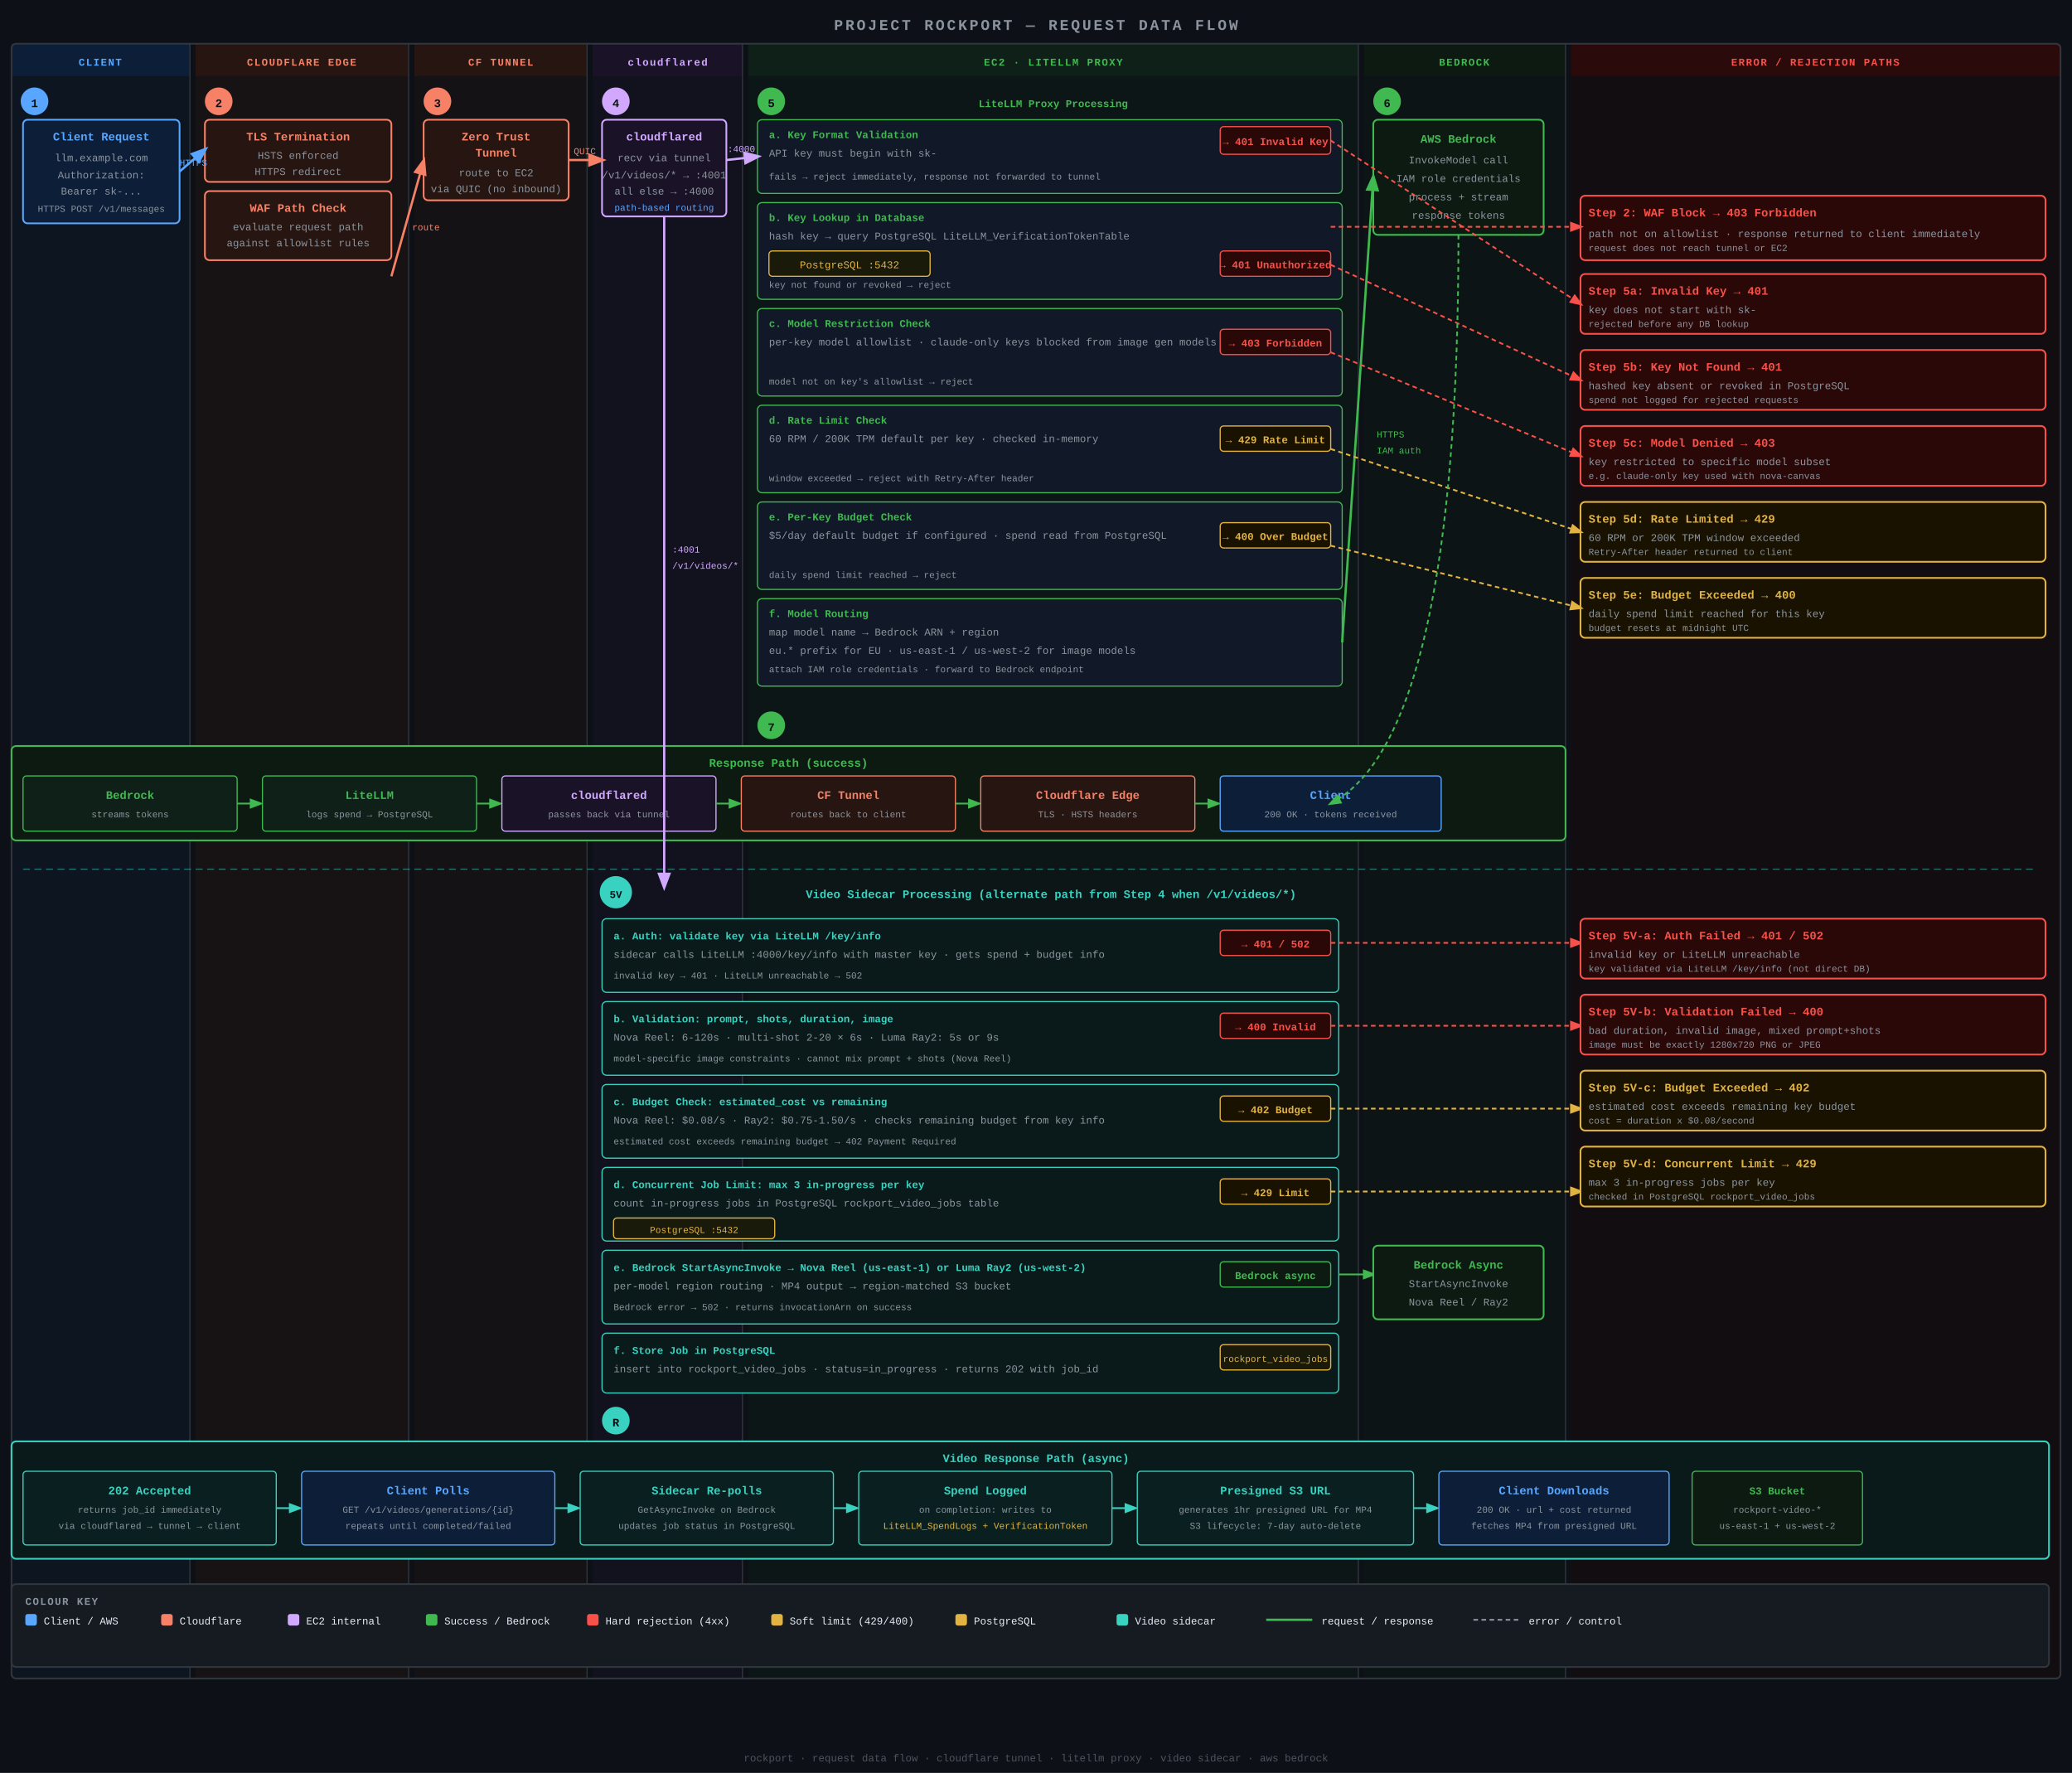
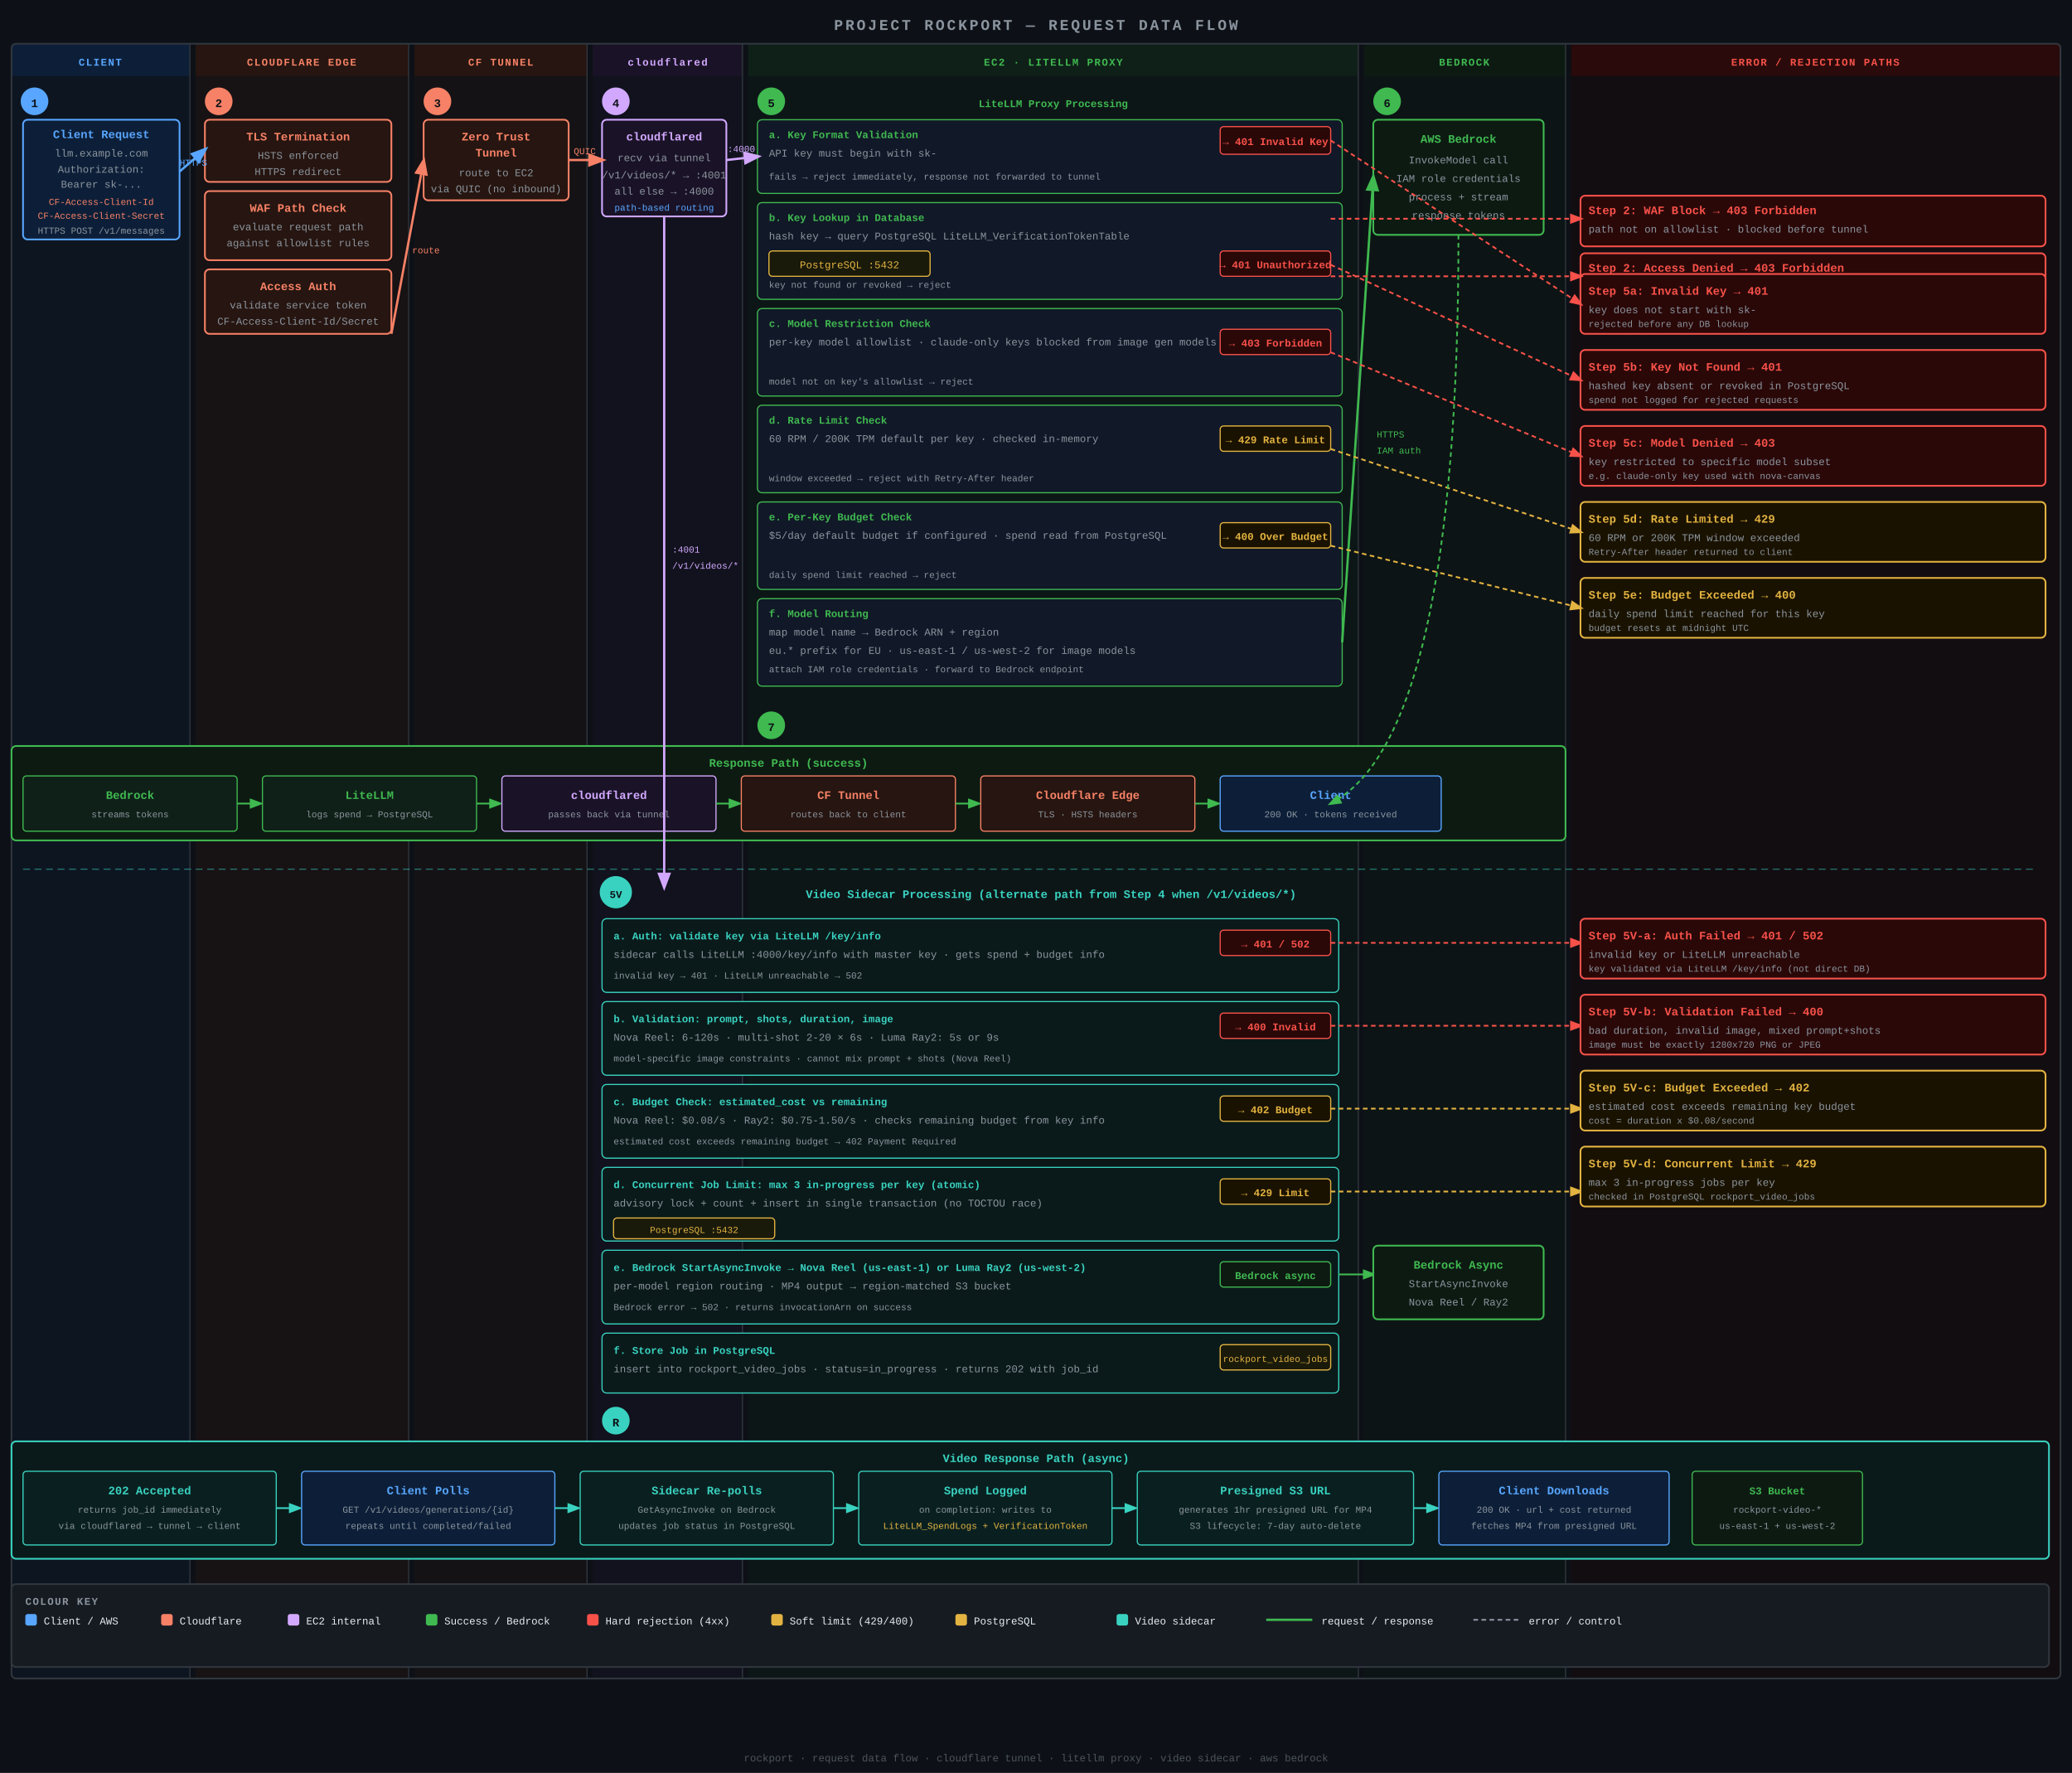
<svg xmlns="http://www.w3.org/2000/svg" viewBox="0 0 1800 1540" width="1800" height="1540" font-family="'Courier New', Courier, monospace">
  <defs>
    <marker id="ah" markerWidth="8" markerHeight="8" refX="6" refY="3" orient="auto">
      <path d="M0,0 L0,6 L8,3 z" fill="#8b949e" />
    </marker>
    <marker id="ah-green" markerWidth="8" markerHeight="8" refX="6" refY="3" orient="auto">
      <path d="M0,0 L0,6 L8,3 z" fill="#3fb950" />
    </marker>
    <marker id="ah-red" markerWidth="8" markerHeight="8" refX="6" refY="3" orient="auto">
      <path d="M0,0 L0,6 L8,3 z" fill="#f85149" />
    </marker>
    <marker id="ah-orange" markerWidth="8" markerHeight="8" refX="6" refY="3" orient="auto">
      <path d="M0,0 L0,6 L8,3 z" fill="#f78166" />
    </marker>
    <marker id="ah-blue" markerWidth="8" markerHeight="8" refX="6" refY="3" orient="auto">
      <path d="M0,0 L0,6 L8,3 z" fill="#58a6ff" />
    </marker>
    <marker id="ah-purple" markerWidth="8" markerHeight="8" refX="6" refY="3" orient="auto">
      <path d="M0,0 L0,6 L8,3 z" fill="#d2a8ff" />
    </marker>
    <marker id="ah-yellow" markerWidth="8" markerHeight="8" refX="6" refY="3" orient="auto">
      <path d="M0,0 L0,6 L8,3 z" fill="#e3b341" />
    </marker>
    <marker id="ah-cyan" markerWidth="8" markerHeight="8" refX="6" refY="3" orient="auto">
      <path d="M0,0 L0,6 L8,3 z" fill="#39d2c0" />
    </marker>
    <marker id="ah-down" markerWidth="8" markerHeight="8" refX="3" refY="6" orient="auto">
      <path d="M0,0 L6,0 L3,8 z" fill="#d2a8ff" />
    </marker>
  </defs>
  <rect width="1800" height="1540" fill="#0d1117" />
  <text x="900" y="26" text-anchor="middle" fill="#8b949e" font-size="13" font-weight="bold" letter-spacing="2">PROJECT ROCKPORT — REQUEST DATA FLOW</text>
  <rect x="10" y="38" width="155" height="1420" rx="0" fill="#0d1f38" opacity="0.3" />
  <rect x="170" y="38" width="185" height="1420" rx="0" fill="#261510" opacity="0.4" />
  <rect x="360" y="38" width="150" height="1420" rx="0" fill="#261510" opacity="0.25" />
  <rect x="515" y="38" width="130" height="1420" rx="0" fill="#1a1327" opacity="0.35" />
  <rect x="650" y="38" width="530" height="1420" rx="0" fill="#0f2018" opacity="0.35" />
  <rect x="1185" y="38" width="175" height="1420" rx="0" fill="#0d1a12" opacity="0.4" />
  <rect x="1365" y="38" width="425" height="1420" rx="0" fill="#1a0808" opacity="0.4" />
  <rect x="10" y="38" width="155" height="28" fill="#0d1f38" />
  <rect x="170" y="38" width="185" height="28" fill="#261510" />
  <rect x="360" y="38" width="150" height="28" fill="#261510" />
  <rect x="515" y="38" width="130" height="28" fill="#1a1327" />
  <rect x="650" y="38" width="530" height="28" fill="#0f2018" />
  <rect x="1185" y="38" width="175" height="28" fill="#0d1a12" />
  <rect x="1365" y="38" width="425" height="28" fill="#2a0a0a" />
  <text x="87" y="57" text-anchor="middle" fill="#58a6ff" font-size="9" font-weight="bold" letter-spacing="1">CLIENT</text>
  <text x="262" y="57" text-anchor="middle" fill="#f78166" font-size="9" font-weight="bold" letter-spacing="1">CLOUDFLARE EDGE</text>
  <text x="435" y="57" text-anchor="middle" fill="#f78166" font-size="9" font-weight="bold" letter-spacing="1">CF TUNNEL</text>
  <text x="580" y="57" text-anchor="middle" fill="#d2a8ff" font-size="9" font-weight="bold" letter-spacing="1">cloudflared</text>
  <text x="915" y="57" text-anchor="middle" fill="#3fb950" font-size="9" font-weight="bold" letter-spacing="1">EC2 · LITELLM PROXY</text>
  <text x="1272" y="57" text-anchor="middle" fill="#3fb950" font-size="9" font-weight="bold" letter-spacing="1">BEDROCK</text>
  <text x="1577" y="57" text-anchor="middle" fill="#f85149" font-size="9" font-weight="bold" letter-spacing="1">ERROR / REJECTION PATHS</text>
  <line x1="165" y1="38" x2="165" y2="1458" stroke="#30363d" stroke-width="1" />
  <line x1="355" y1="38" x2="355" y2="1458" stroke="#30363d" stroke-width="1" />
  <line x1="510" y1="38" x2="510" y2="1458" stroke="#30363d" stroke-width="1" />
  <line x1="645" y1="38" x2="645" y2="1458" stroke="#30363d" stroke-width="1" />
  <line x1="1180" y1="38" x2="1180" y2="1458" stroke="#30363d" stroke-width="1" />
  <line x1="1360" y1="38" x2="1360" y2="1458" stroke="#30363d" stroke-width="1" />
  <rect x="10" y="38" width="1780" height="1420" rx="4" fill="none" stroke="#30363d" stroke-width="1.5" />
  <circle cx="30" cy="88" r="12" fill="#58a6ff" />
  <text x="30" y="93" text-anchor="middle" fill="#0d1117" font-size="10" font-weight="bold">1</text>
-   <rect x="20" y="104" width="136" height="90" rx="4" fill="#0d1f38" stroke="#58a6ff" stroke-width="1.5" />
-   <text x="88" y="122" text-anchor="middle" fill="#58a6ff" font-size="10" font-weight="bold">Client Request</text>
-   <text x="88" y="140" text-anchor="middle" fill="#8b949e" font-size="9">llm.example.com</text>
-   <text x="88" y="155" text-anchor="middle" fill="#8b949e" font-size="9">Authorization:</text>
-   <text x="88" y="169" text-anchor="middle" fill="#8b949e" font-size="9">Bearer sk-...</text>
-   <text x="88" y="184" text-anchor="middle" fill="#8b949e" font-size="8">HTTPS POST /v1/messages</text>
+   <rect x="20" y="104" width="136" height="104" rx="4" fill="#0d1f38" stroke="#58a6ff" stroke-width="1.5" />
+   <text x="88" y="120" text-anchor="middle" fill="#58a6ff" font-size="10" font-weight="bold">Client Request</text>
+   <text x="88" y="136" text-anchor="middle" fill="#8b949e" font-size="9">llm.example.com</text>
+   <text x="88" y="150" text-anchor="middle" fill="#8b949e" font-size="9">Authorization:</text>
+   <text x="88" y="163" text-anchor="middle" fill="#8b949e" font-size="9">Bearer sk-...</text>
+   <text x="88" y="178" text-anchor="middle" fill="#f78166" font-size="8">CF-Access-Client-Id</text>
+   <text x="88" y="190" text-anchor="middle" fill="#f78166" font-size="8">CF-Access-Client-Secret</text>
+   <text x="88" y="203" text-anchor="middle" fill="#8b949e" font-size="8">HTTPS POST /v1/messages</text>
  <circle cx="190" cy="88" r="12" fill="#f78166" />
  <text x="190" y="93" text-anchor="middle" fill="#0d1117" font-size="10" font-weight="bold">2</text>
  <rect x="178" y="104" width="162" height="54" rx="4" fill="#261510" stroke="#f78166" stroke-width="1.5" />
  <text x="259" y="122" text-anchor="middle" fill="#f78166" font-size="10" font-weight="bold">TLS Termination</text>
  <text x="259" y="138" text-anchor="middle" fill="#8b949e" font-size="9">HSTS enforced</text>
  <text x="259" y="152" text-anchor="middle" fill="#8b949e" font-size="9">HTTPS redirect</text>
  <rect x="178" y="166" width="162" height="60" rx="4" fill="#261510" stroke="#f78166" stroke-width="1.5" />
  <text x="259" y="184" text-anchor="middle" fill="#f78166" font-size="10" font-weight="bold">WAF Path Check</text>
  <text x="259" y="200" text-anchor="middle" fill="#8b949e" font-size="9">evaluate request path</text>
  <text x="259" y="214" text-anchor="middle" fill="#8b949e" font-size="9">against allowlist rules</text>
+   <rect x="178" y="234" width="162" height="56" rx="4" fill="#261510" stroke="#f78166" stroke-width="1.5" />
+   <text x="259" y="252" text-anchor="middle" fill="#f78166" font-size="10" font-weight="bold">Access Auth</text>
+   <text x="259" y="268" text-anchor="middle" fill="#8b949e" font-size="9">validate service token</text>
+   <text x="259" y="282" text-anchor="middle" fill="#8b949e" font-size="9">CF-Access-Client-Id/Secret</text>
  <circle cx="380" cy="88" r="12" fill="#f78166" />
  <text x="380" y="93" text-anchor="middle" fill="#0d1117" font-size="10" font-weight="bold">3</text>
  <rect x="368" y="104" width="126" height="70" rx="4" fill="#261510" stroke="#f78166" stroke-width="1.5" />
  <text x="431" y="122" text-anchor="middle" fill="#f78166" font-size="10" font-weight="bold">Zero Trust</text>
  <text x="431" y="136" text-anchor="middle" fill="#f78166" font-size="10" font-weight="bold">Tunnel</text>
  <text x="431" y="153" text-anchor="middle" fill="#8b949e" font-size="9">route to EC2</text>
  <text x="431" y="167" text-anchor="middle" fill="#8b949e" font-size="9">via QUIC (no inbound)</text>
  <circle cx="535" cy="88" r="12" fill="#d2a8ff" />
  <text x="535" y="93" text-anchor="middle" fill="#0d1117" font-size="10" font-weight="bold">4</text>
  <rect x="523" y="104" width="108" height="84" rx="4" fill="#1a1327" stroke="#d2a8ff" stroke-width="1.5" />
  <text x="577" y="122" text-anchor="middle" fill="#d2a8ff" font-size="10" font-weight="bold">cloudflared</text>
  <text x="577" y="140" text-anchor="middle" fill="#8b949e" font-size="9">recv via tunnel</text>
  <text x="577" y="155" text-anchor="middle" fill="#8b949e" font-size="9">/v1/videos/* → :4001</text>
  <text x="577" y="169" text-anchor="middle" fill="#8b949e" font-size="9">all else → :4000</text>
  <text x="577" y="183" text-anchor="middle" fill="#58a6ff" font-size="8">path-based routing</text>
  <circle cx="670" cy="88" r="12" fill="#3fb950" />
  <text x="670" y="93" text-anchor="middle" fill="#0d1117" font-size="10" font-weight="bold">5</text>
  <text x="915" y="93" text-anchor="middle" fill="#3fb950" font-size="9" font-weight="bold">LiteLLM Proxy Processing</text>
  <rect x="658" y="104" width="508" height="64" rx="4" fill="#111827" stroke="#3fb950" stroke-width="1" />
  <text x="668" y="120" fill="#3fb950" font-size="9" font-weight="bold">a.  Key Format Validation</text>
  <text x="668" y="136" fill="#8b949e" font-size="9">API key must begin with  sk-</text>
  <rect x="1060" y="110" width="96" height="24" rx="3" fill="#2a0808" stroke="#f85149" stroke-width="1" />
  <text x="1108" y="126" text-anchor="middle" fill="#f85149" font-size="9" font-weight="bold">→ 401 Invalid Key</text>
  <text x="668" y="156" fill="#8b949e" font-size="8">fails → reject immediately, response not forwarded to tunnel</text>
  <rect x="658" y="176" width="508" height="84" rx="4" fill="#111827" stroke="#3fb950" stroke-width="1" />
  <text x="668" y="192" fill="#3fb950" font-size="9" font-weight="bold">b.  Key Lookup in Database</text>
  <text x="668" y="208" fill="#8b949e" font-size="9">hash key → query PostgreSQL  LiteLLM_VerificationTokenTable</text>
  <rect x="668" y="218" width="140" height="22" rx="3" fill="#1a1a0a" stroke="#e3b341" stroke-width="1" />
  <text x="738" y="233" text-anchor="middle" fill="#e3b341" font-size="9">PostgreSQL :5432</text>
  <rect x="1060" y="218" width="96" height="22" rx="3" fill="#2a0808" stroke="#f85149" stroke-width="1" />
  <text x="1108" y="233" text-anchor="middle" fill="#f85149" font-size="9" font-weight="bold">→ 401 Unauthorized</text>
  <text x="668" y="250" fill="#8b949e" font-size="8">key not found or revoked → reject</text>
  <rect x="658" y="268" width="508" height="76" rx="4" fill="#111827" stroke="#3fb950" stroke-width="1" />
  <text x="668" y="284" fill="#3fb950" font-size="9" font-weight="bold">c.  Model Restriction Check</text>
  <text x="668" y="300" fill="#8b949e" font-size="9">per-key model allowlist · claude-only keys blocked from image gen models</text>
  <rect x="1060" y="286" width="96" height="22" rx="3" fill="#2a0808" stroke="#f85149" stroke-width="1" />
  <text x="1108" y="301" text-anchor="middle" fill="#f85149" font-size="9" font-weight="bold">→ 403 Forbidden</text>
  <text x="668" y="334" fill="#8b949e" font-size="8">model not on key's allowlist → reject</text>
  <rect x="658" y="352" width="508" height="76" rx="4" fill="#111827" stroke="#3fb950" stroke-width="1" />
  <text x="668" y="368" fill="#3fb950" font-size="9" font-weight="bold">d.  Rate Limit Check</text>
  <text x="668" y="384" fill="#8b949e" font-size="9">60 RPM  /  200K TPM default per key  ·  checked in-memory</text>
  <rect x="1060" y="370" width="96" height="22" rx="3" fill="#1a1200" stroke="#e3b341" stroke-width="1" />
  <text x="1108" y="385" text-anchor="middle" fill="#e3b341" font-size="9" font-weight="bold">→ 429 Rate Limit</text>
  <text x="668" y="418" fill="#8b949e" font-size="8">window exceeded → reject with Retry-After header</text>
  <rect x="658" y="436" width="508" height="76" rx="4" fill="#111827" stroke="#3fb950" stroke-width="1" />
  <text x="668" y="452" fill="#3fb950" font-size="9" font-weight="bold">e.  Per-Key Budget Check</text>
  <text x="668" y="468" fill="#8b949e" font-size="9">$5/day default budget if configured  ·  spend read from PostgreSQL</text>
  <rect x="1060" y="454" width="96" height="22" rx="3" fill="#1a1200" stroke="#e3b341" stroke-width="1" />
  <text x="1108" y="469" text-anchor="middle" fill="#e3b341" font-size="9" font-weight="bold">→ 400 Over Budget</text>
  <text x="668" y="502" fill="#8b949e" font-size="8">daily spend limit reached → reject</text>
  <rect x="658" y="520" width="508" height="76" rx="4" fill="#111827" stroke="#3fb950" stroke-width="1" />
  <text x="668" y="536" fill="#3fb950" font-size="9" font-weight="bold">f.  Model Routing</text>
  <text x="668" y="552" fill="#8b949e" font-size="9">map model name → Bedrock ARN + region</text>
  <text x="668" y="568" fill="#8b949e" font-size="9">eu.* prefix for EU  ·  us-east-1 / us-west-2 for image models</text>
  <text x="668" y="584" fill="#8b949e" font-size="8">attach IAM role credentials · forward to Bedrock endpoint</text>
  <circle cx="1205" cy="88" r="12" fill="#3fb950" />
  <text x="1205" y="93" text-anchor="middle" fill="#0d1117" font-size="10" font-weight="bold">6</text>
  <rect x="1193" y="104" width="148" height="100" rx="4" fill="#0d1a12" stroke="#3fb950" stroke-width="1.5" />
  <text x="1267" y="124" text-anchor="middle" fill="#3fb950" font-size="10" font-weight="bold">AWS Bedrock</text>
  <text x="1267" y="142" text-anchor="middle" fill="#8b949e" font-size="9">InvokeModel call</text>
  <text x="1267" y="158" text-anchor="middle" fill="#8b949e" font-size="9">IAM role credentials</text>
  <text x="1267" y="174" text-anchor="middle" fill="#8b949e" font-size="9">process + stream</text>
  <text x="1267" y="190" text-anchor="middle" fill="#8b949e" font-size="9">response tokens</text>
-   <rect x="1373" y="170" width="404" height="56" rx="4" fill="#2a0808" stroke="#f85149" stroke-width="1.5" />
-   <text x="1380" y="188" fill="#f85149" font-size="10" font-weight="bold">Step 2: WAF Block → 403 Forbidden</text>
-   <text x="1380" y="206" fill="#8b949e" font-size="9">path not on allowlist · response returned to client immediately</text>
-   <text x="1380" y="218" fill="#8b949e" font-size="8">request does not reach tunnel or EC2</text>
+   <rect x="1373" y="170" width="404" height="44" rx="4" fill="#2a0808" stroke="#f85149" stroke-width="1.5" />
+   <text x="1380" y="186" fill="#f85149" font-size="10" font-weight="bold">Step 2: WAF Block → 403 Forbidden</text>
+   <text x="1380" y="202" fill="#8b949e" font-size="9">path not on allowlist · blocked before tunnel</text>
+   <rect x="1373" y="220" width="404" height="44" rx="4" fill="#2a0808" stroke="#f85149" stroke-width="1.5" />
+   <text x="1380" y="236" fill="#f85149" font-size="10" font-weight="bold">Step 2: Access Denied → 403 Forbidden</text>
+   <text x="1380" y="252" fill="#8b949e" font-size="9">missing or invalid CF-Access service token</text>
  <rect x="1373" y="238" width="404" height="52" rx="4" fill="#2a0808" stroke="#f85149" stroke-width="1.5" />
  <text x="1380" y="256" fill="#f85149" font-size="10" font-weight="bold">Step 5a: Invalid Key → 401</text>
  <text x="1380" y="272" fill="#8b949e" font-size="9">key does not start with  sk-</text>
  <text x="1380" y="284" fill="#8b949e" font-size="8">rejected before any DB lookup</text>
  <rect x="1373" y="304" width="404" height="52" rx="4" fill="#2a0808" stroke="#f85149" stroke-width="1.5" />
  <text x="1380" y="322" fill="#f85149" font-size="10" font-weight="bold">Step 5b: Key Not Found → 401</text>
  <text x="1380" y="338" fill="#8b949e" font-size="9">hashed key absent or revoked in PostgreSQL</text>
  <text x="1380" y="350" fill="#8b949e" font-size="8">spend not logged for rejected requests</text>
  <rect x="1373" y="370" width="404" height="52" rx="4" fill="#2a0808" stroke="#f85149" stroke-width="1.5" />
  <text x="1380" y="388" fill="#f85149" font-size="10" font-weight="bold">Step 5c: Model Denied → 403</text>
  <text x="1380" y="404" fill="#8b949e" font-size="9">key restricted to specific model subset</text>
  <text x="1380" y="416" fill="#8b949e" font-size="8">e.g. claude-only key used with nova-canvas</text>
  <rect x="1373" y="436" width="404" height="52" rx="4" fill="#1a1200" stroke="#e3b341" stroke-width="1.5" />
  <text x="1380" y="454" fill="#e3b341" font-size="10" font-weight="bold">Step 5d: Rate Limited → 429</text>
  <text x="1380" y="470" fill="#8b949e" font-size="9">60 RPM or 200K TPM window exceeded</text>
  <text x="1380" y="482" fill="#8b949e" font-size="8">Retry-After header returned to client</text>
  <rect x="1373" y="502" width="404" height="52" rx="4" fill="#1a1200" stroke="#e3b341" stroke-width="1.5" />
  <text x="1380" y="520" fill="#e3b341" font-size="10" font-weight="bold">Step 5e: Budget Exceeded → 400</text>
  <text x="1380" y="536" fill="#8b949e" font-size="9">daily spend limit reached for this key</text>
  <text x="1380" y="548" fill="#8b949e" font-size="8">budget resets at midnight UTC</text>
  <circle cx="670" cy="630" r="12" fill="#3fb950" />
  <text x="670" y="635" text-anchor="middle" fill="#0d1117" font-size="10" font-weight="bold">7</text>
  <rect x="10" y="648" width="1350" height="82" rx="4" fill="#0d1a12" stroke="#3fb950" stroke-width="1.5" />
  <text x="685" y="666" text-anchor="middle" fill="#3fb950" font-size="10" font-weight="bold">Response Path (success)</text>
  <rect x="20" y="674" width="186" height="48" rx="3" fill="#0f2018" stroke="#3fb950" stroke-width="1" />
  <text x="113" y="694" text-anchor="middle" fill="#3fb950" font-size="10" font-weight="bold">Bedrock</text>
  <text x="113" y="710" text-anchor="middle" fill="#8b949e" font-size="8">streams tokens</text>
  <line x1="206" y1="698" x2="226" y2="698" stroke="#3fb950" stroke-width="1.5" marker-end="url(#ah-green)" />
  <rect x="228" y="674" width="186" height="48" rx="3" fill="#0f2018" stroke="#3fb950" stroke-width="1" />
  <text x="321" y="694" text-anchor="middle" fill="#3fb950" font-size="10" font-weight="bold">LiteLLM</text>
  <text x="321" y="710" text-anchor="middle" fill="#8b949e" font-size="8">logs spend → PostgreSQL</text>
  <line x1="414" y1="698" x2="434" y2="698" stroke="#3fb950" stroke-width="1.5" marker-end="url(#ah-green)" />
  <rect x="436" y="674" width="186" height="48" rx="3" fill="#1a1327" stroke="#d2a8ff" stroke-width="1" />
  <text x="529" y="694" text-anchor="middle" fill="#d2a8ff" font-size="10" font-weight="bold">cloudflared</text>
  <text x="529" y="710" text-anchor="middle" fill="#8b949e" font-size="8">passes back via tunnel</text>
  <line x1="622" y1="698" x2="642" y2="698" stroke="#3fb950" stroke-width="1.5" marker-end="url(#ah-green)" />
  <rect x="644" y="674" width="186" height="48" rx="3" fill="#261510" stroke="#f78166" stroke-width="1" />
  <text x="737" y="694" text-anchor="middle" fill="#f78166" font-size="10" font-weight="bold">CF Tunnel</text>
  <text x="737" y="710" text-anchor="middle" fill="#8b949e" font-size="8">routes back to client</text>
  <line x1="830" y1="698" x2="850" y2="698" stroke="#3fb950" stroke-width="1.5" marker-end="url(#ah-green)" />
  <rect x="852" y="674" width="186" height="48" rx="3" fill="#261510" stroke="#f78166" stroke-width="1" />
  <text x="945" y="694" text-anchor="middle" fill="#f78166" font-size="10" font-weight="bold">Cloudflare Edge</text>
  <text x="945" y="710" text-anchor="middle" fill="#8b949e" font-size="8">TLS · HSTS headers</text>
  <line x1="1038" y1="698" x2="1058" y2="698" stroke="#3fb950" stroke-width="1.5" marker-end="url(#ah-green)" />
  <rect x="1060" y="674" width="192" height="48" rx="3" fill="#0d1f38" stroke="#58a6ff" stroke-width="1" />
  <text x="1156" y="694" text-anchor="middle" fill="#58a6ff" font-size="10" font-weight="bold">Client</text>
  <text x="1156" y="710" text-anchor="middle" fill="#8b949e" font-size="8">200 OK · tokens received</text>
  <line x1="156" y1="149" x2="178" y2="130" stroke="#58a6ff" stroke-width="2" marker-end="url(#ah-blue)" />
  <text x="168" y="144" text-anchor="middle" fill="#58a6ff" font-size="8">HTTPS</text>
-   <line x1="340" y1="240" x2="368" y2="140" stroke="#f78166" stroke-width="2" marker-end="url(#ah-orange)" />
-   <text x="358" y="200" fill="#f78166" font-size="8">route</text>
+   <line x1="340" y1="290" x2="368" y2="140" stroke="#f78166" stroke-width="2" marker-end="url(#ah-orange)" />
+   <text x="358" y="220" fill="#f78166" font-size="8">route</text>
  <line x1="494" y1="139" x2="523" y2="139" stroke="#f78166" stroke-width="2" marker-end="url(#ah-orange)" />
  <text x="508" y="134" text-anchor="middle" fill="#f78166" font-size="8">QUIC</text>
  <line x1="631" y1="139" x2="658" y2="136" stroke="#d2a8ff" stroke-width="2" marker-end="url(#ah-purple)" />
  <text x="644" y="132" text-anchor="middle" fill="#d2a8ff" font-size="8">:4000</text>
  <line x1="1166" y1="558" x2="1193" y2="154" stroke="#3fb950" stroke-width="2" marker-end="url(#ah-green)" />
  <text x="1196" y="380" fill="#3fb950" font-size="8">HTTPS</text>
  <text x="1196" y="394" fill="#3fb950" font-size="8">IAM auth</text>
-   <line x1="1156" y1="197" x2="1373" y2="197" stroke="#f85149" stroke-width="1.5" stroke-dasharray="4,3" marker-end="url(#ah-red)" />
+   <line x1="1156" y1="190" x2="1373" y2="190" stroke="#f85149" stroke-width="1.5" stroke-dasharray="4,3" marker-end="url(#ah-red)" />
+   <line x1="1156" y1="240" x2="1373" y2="240" stroke="#f85149" stroke-width="1.5" stroke-dasharray="4,3" marker-end="url(#ah-red)" />
  <line x1="1156" y1="122" x2="1373" y2="264" stroke="#f85149" stroke-width="1.5" stroke-dasharray="4,3" marker-end="url(#ah-red)" />
  <line x1="1156" y1="230" x2="1373" y2="330" stroke="#f85149" stroke-width="1.5" stroke-dasharray="4,3" marker-end="url(#ah-red)" />
  <line x1="1156" y1="306" x2="1373" y2="396" stroke="#f85149" stroke-width="1.5" stroke-dasharray="4,3" marker-end="url(#ah-red)" />
  <line x1="1156" y1="390" x2="1373" y2="462" stroke="#e3b341" stroke-width="1.5" stroke-dasharray="4,3" marker-end="url(#ah-yellow)" />
  <line x1="1156" y1="474" x2="1373" y2="528" stroke="#e3b341" stroke-width="1.5" stroke-dasharray="4,3" marker-end="url(#ah-yellow)" />
  <path d="M 1267 204 Q 1267 640 1156 698" stroke="#3fb950" stroke-width="1.5" stroke-dasharray="4,3" fill="none" marker-end="url(#ah-green)" />
  <line x1="20" y1="755" x2="1770" y2="755" stroke="#39d2c0" stroke-width="1" stroke-dasharray="6,4" opacity="0.5" />
  <circle cx="535" cy="775" r="14" fill="#39d2c0" />
  <text x="535" y="780" text-anchor="middle" fill="#0d1117" font-size="9" font-weight="bold">5V</text>
  <text x="700" y="780" text-anchor="start" fill="#39d2c0" font-size="10" font-weight="bold">Video Sidecar Processing (alternate path from Step 4 when /v1/videos/*)</text>
  <path d="M 577 188 L 577 770" stroke="#d2a8ff" stroke-width="2" marker-end="url(#ah-purple)" />
  <text x="584" y="480" fill="#d2a8ff" font-size="8">:4001</text>
  <text x="584" y="494" fill="#d2a8ff" font-size="8">/v1/videos/*</text>
  <rect x="523" y="798" width="640" height="64" rx="4" fill="#0a1a1a" stroke="#39d2c0" stroke-width="1" />
  <text x="533" y="816" fill="#39d2c0" font-size="9" font-weight="bold">a.  Auth: validate key via LiteLLM /key/info</text>
  <text x="533" y="832" fill="#8b949e" font-size="9">sidecar calls LiteLLM :4000/key/info with master key · gets spend + budget info</text>
  <text x="533" y="850" fill="#8b949e" font-size="8">invalid key → 401 · LiteLLM unreachable → 502</text>
  <rect x="1060" y="808" width="96" height="22" rx="3" fill="#2a0808" stroke="#f85149" stroke-width="1" />
  <text x="1108" y="823" text-anchor="middle" fill="#f85149" font-size="9" font-weight="bold">→ 401 / 502</text>
  <rect x="523" y="870" width="640" height="64" rx="4" fill="#0a1a1a" stroke="#39d2c0" stroke-width="1" />
  <text x="533" y="888" fill="#39d2c0" font-size="9" font-weight="bold">b.  Validation: prompt, shots, duration, image</text>
  <text x="533" y="904" fill="#8b949e" font-size="9">Nova Reel: 6-120s · multi-shot 2-20 × 6s · Luma Ray2: 5s or 9s</text>
  <text x="533" y="922" fill="#8b949e" font-size="8">model-specific image constraints · cannot mix prompt + shots (Nova Reel)</text>
  <rect x="1060" y="880" width="96" height="22" rx="3" fill="#2a0808" stroke="#f85149" stroke-width="1" />
  <text x="1108" y="895" text-anchor="middle" fill="#f85149" font-size="9" font-weight="bold">→ 400 Invalid</text>
  <rect x="523" y="942" width="640" height="64" rx="4" fill="#0a1a1a" stroke="#39d2c0" stroke-width="1" />
  <text x="533" y="960" fill="#39d2c0" font-size="9" font-weight="bold">c.  Budget Check: estimated_cost vs remaining</text>
  <text x="533" y="976" fill="#8b949e" font-size="9">Nova Reel: $0.08/s · Ray2: $0.75-1.50/s · checks remaining budget from key info</text>
  <text x="533" y="994" fill="#8b949e" font-size="8">estimated cost exceeds remaining budget → 402 Payment Required</text>
  <rect x="1060" y="952" width="96" height="22" rx="3" fill="#1a1200" stroke="#e3b341" stroke-width="1" />
  <text x="1108" y="967" text-anchor="middle" fill="#e3b341" font-size="9" font-weight="bold">→ 402 Budget</text>
  <rect x="523" y="1014" width="640" height="64" rx="4" fill="#0a1a1a" stroke="#39d2c0" stroke-width="1" />
-   <text x="533" y="1032" fill="#39d2c0" font-size="9" font-weight="bold">d.  Concurrent Job Limit: max 3 in-progress per key</text>
-   <text x="533" y="1048" fill="#8b949e" font-size="9">count in-progress jobs in PostgreSQL rockport_video_jobs table</text>
+   <text x="533" y="1032" fill="#39d2c0" font-size="9" font-weight="bold">d.  Concurrent Job Limit: max 3 in-progress per key (atomic)</text>
+   <text x="533" y="1048" fill="#8b949e" font-size="9">advisory lock + count + insert in single transaction (no TOCTOU race)</text>
  <rect x="533" y="1058" width="140" height="18" rx="3" fill="#1a1a0a" stroke="#e3b341" stroke-width="1" />
  <text x="603" y="1071" text-anchor="middle" fill="#e3b341" font-size="8">PostgreSQL :5432</text>
  <rect x="1060" y="1024" width="96" height="22" rx="3" fill="#1a1200" stroke="#e3b341" stroke-width="1" />
  <text x="1108" y="1039" text-anchor="middle" fill="#e3b341" font-size="9" font-weight="bold">→ 429 Limit</text>
  <rect x="523" y="1086" width="640" height="64" rx="4" fill="#0a1a1a" stroke="#39d2c0" stroke-width="1" />
  <text x="533" y="1104" fill="#39d2c0" font-size="9" font-weight="bold">e.  Bedrock StartAsyncInvoke → Nova Reel (us-east-1) or Luma Ray2 (us-west-2)</text>
  <text x="533" y="1120" fill="#8b949e" font-size="9">per-model region routing · MP4 output → region-matched S3 bucket</text>
  <text x="533" y="1138" fill="#8b949e" font-size="8">Bedrock error → 502 · returns invocationArn on success</text>
  <rect x="1060" y="1096" width="96" height="22" rx="3" fill="#0d1a12" stroke="#3fb950" stroke-width="1" />
  <text x="1108" y="1111" text-anchor="middle" fill="#3fb950" font-size="9" font-weight="bold">Bedrock async</text>
  <rect x="523" y="1158" width="640" height="52" rx="4" fill="#0a1a1a" stroke="#39d2c0" stroke-width="1" />
  <text x="533" y="1176" fill="#39d2c0" font-size="9" font-weight="bold">f.  Store Job in PostgreSQL</text>
  <text x="533" y="1192" fill="#8b949e" font-size="9">insert into rockport_video_jobs · status=in_progress · returns 202 with job_id</text>
  <rect x="1060" y="1168" width="96" height="22" rx="3" fill="#1a1a0a" stroke="#e3b341" stroke-width="1" />
  <text x="1108" y="1183" text-anchor="middle" fill="#e3b341" font-size="8">rockport_video_jobs</text>
  <line x1="1163" y1="1107" x2="1193" y2="1107" stroke="#3fb950" stroke-width="1.5" marker-end="url(#ah-green)" />
  <line x1="1156" y1="819" x2="1373" y2="819" stroke="#f85149" stroke-width="1.5" stroke-dasharray="4,3" marker-end="url(#ah-red)" />
  <line x1="1156" y1="891" x2="1373" y2="891" stroke="#f85149" stroke-width="1.5" stroke-dasharray="4,3" marker-end="url(#ah-red)" />
  <line x1="1156" y1="963" x2="1373" y2="963" stroke="#e3b341" stroke-width="1.5" stroke-dasharray="4,3" marker-end="url(#ah-yellow)" />
  <line x1="1156" y1="1035" x2="1373" y2="1035" stroke="#e3b341" stroke-width="1.5" stroke-dasharray="4,3" marker-end="url(#ah-yellow)" />
  <rect x="1373" y="798" width="404" height="52" rx="4" fill="#2a0808" stroke="#f85149" stroke-width="1.5" />
  <text x="1380" y="816" fill="#f85149" font-size="10" font-weight="bold">Step 5V-a: Auth Failed → 401 / 502</text>
  <text x="1380" y="832" fill="#8b949e" font-size="9">invalid key or LiteLLM unreachable</text>
  <text x="1380" y="844" fill="#8b949e" font-size="8">key validated via LiteLLM /key/info (not direct DB)</text>
  <rect x="1373" y="864" width="404" height="52" rx="4" fill="#2a0808" stroke="#f85149" stroke-width="1.5" />
  <text x="1380" y="882" fill="#f85149" font-size="10" font-weight="bold">Step 5V-b: Validation Failed → 400</text>
  <text x="1380" y="898" fill="#8b949e" font-size="9">bad duration, invalid image, mixed prompt+shots</text>
  <text x="1380" y="910" fill="#8b949e" font-size="8">image must be exactly 1280x720 PNG or JPEG</text>
  <rect x="1373" y="930" width="404" height="52" rx="4" fill="#1a1200" stroke="#e3b341" stroke-width="1.5" />
  <text x="1380" y="948" fill="#e3b341" font-size="10" font-weight="bold">Step 5V-c: Budget Exceeded → 402</text>
  <text x="1380" y="964" fill="#8b949e" font-size="9">estimated cost exceeds remaining key budget</text>
  <text x="1380" y="976" fill="#8b949e" font-size="8">cost = duration x $0.08/second</text>
  <rect x="1373" y="996" width="404" height="52" rx="4" fill="#1a1200" stroke="#e3b341" stroke-width="1.5" />
  <text x="1380" y="1014" fill="#e3b341" font-size="10" font-weight="bold">Step 5V-d: Concurrent Limit → 429</text>
  <text x="1380" y="1030" fill="#8b949e" font-size="9">max 3 in-progress jobs per key</text>
  <text x="1380" y="1042" fill="#8b949e" font-size="8">checked in PostgreSQL rockport_video_jobs</text>
  <rect x="1193" y="1082" width="148" height="64" rx="4" fill="#0d1a12" stroke="#3fb950" stroke-width="1.5" />
  <text x="1267" y="1102" text-anchor="middle" fill="#3fb950" font-size="10" font-weight="bold">Bedrock Async</text>
  <text x="1267" y="1118" text-anchor="middle" fill="#8b949e" font-size="9">StartAsyncInvoke</text>
  <text x="1267" y="1134" text-anchor="middle" fill="#8b949e" font-size="9">Nova Reel / Ray2</text>
  <circle cx="535" cy="1234" r="12" fill="#39d2c0" />
  <text x="535" y="1239" text-anchor="middle" fill="#0d1117" font-size="10" font-weight="bold">R</text>
  <rect x="10" y="1252" width="1770" height="102" rx="4" fill="#0a1a1a" stroke="#39d2c0" stroke-width="1.5" />
  <text x="900" y="1270" text-anchor="middle" fill="#39d2c0" font-size="10" font-weight="bold">Video Response Path (async)</text>
  <rect x="20" y="1278" width="220" height="64" rx="3" fill="#0a2020" stroke="#39d2c0" stroke-width="1" />
  <text x="130" y="1298" text-anchor="middle" fill="#39d2c0" font-size="10" font-weight="bold">202 Accepted</text>
  <text x="130" y="1314" text-anchor="middle" fill="#8b949e" font-size="8">returns job_id immediately</text>
  <text x="130" y="1328" text-anchor="middle" fill="#8b949e" font-size="8">via cloudflared → tunnel → client</text>
  <line x1="240" y1="1310" x2="260" y2="1310" stroke="#39d2c0" stroke-width="1.5" marker-end="url(#ah-cyan)" />
  <rect x="262" y="1278" width="220" height="64" rx="3" fill="#0d1f38" stroke="#58a6ff" stroke-width="1" />
  <text x="372" y="1298" text-anchor="middle" fill="#58a6ff" font-size="10" font-weight="bold">Client Polls</text>
  <text x="372" y="1314" text-anchor="middle" fill="#8b949e" font-size="8">GET /v1/videos/generations/{id}</text>
  <text x="372" y="1328" text-anchor="middle" fill="#8b949e" font-size="8">repeats until completed/failed</text>
  <line x1="482" y1="1310" x2="502" y2="1310" stroke="#39d2c0" stroke-width="1.5" marker-end="url(#ah-cyan)" />
  <rect x="504" y="1278" width="220" height="64" rx="3" fill="#0a2020" stroke="#39d2c0" stroke-width="1" />
  <text x="614" y="1298" text-anchor="middle" fill="#39d2c0" font-size="10" font-weight="bold">Sidecar Re-polls</text>
  <text x="614" y="1314" text-anchor="middle" fill="#8b949e" font-size="8">GetAsyncInvoke on Bedrock</text>
  <text x="614" y="1328" text-anchor="middle" fill="#8b949e" font-size="8">updates job status in PostgreSQL</text>
  <line x1="724" y1="1310" x2="744" y2="1310" stroke="#39d2c0" stroke-width="1.5" marker-end="url(#ah-cyan)" />
  <rect x="746" y="1278" width="220" height="64" rx="3" fill="#0a2020" stroke="#39d2c0" stroke-width="1" />
  <text x="856" y="1298" text-anchor="middle" fill="#39d2c0" font-size="10" font-weight="bold">Spend Logged</text>
  <text x="856" y="1314" text-anchor="middle" fill="#8b949e" font-size="8">on completion: writes to</text>
  <text x="856" y="1328" text-anchor="middle" fill="#e3b341" font-size="8">LiteLLM_SpendLogs + VerificationToken</text>
  <line x1="966" y1="1310" x2="986" y2="1310" stroke="#39d2c0" stroke-width="1.5" marker-end="url(#ah-cyan)" />
  <rect x="988" y="1278" width="240" height="64" rx="3" fill="#0a2020" stroke="#39d2c0" stroke-width="1" />
  <text x="1108" y="1298" text-anchor="middle" fill="#39d2c0" font-size="10" font-weight="bold">Presigned S3 URL</text>
  <text x="1108" y="1314" text-anchor="middle" fill="#8b949e" font-size="8">generates 1hr presigned URL for MP4</text>
  <text x="1108" y="1328" text-anchor="middle" fill="#8b949e" font-size="8">S3 lifecycle: 7-day auto-delete</text>
  <line x1="1228" y1="1310" x2="1248" y2="1310" stroke="#39d2c0" stroke-width="1.5" marker-end="url(#ah-cyan)" />
  <rect x="1250" y="1278" width="200" height="64" rx="3" fill="#0d1f38" stroke="#58a6ff" stroke-width="1" />
  <text x="1350" y="1298" text-anchor="middle" fill="#58a6ff" font-size="10" font-weight="bold">Client Downloads</text>
  <text x="1350" y="1314" text-anchor="middle" fill="#8b949e" font-size="8">200 OK · url + cost returned</text>
  <text x="1350" y="1328" text-anchor="middle" fill="#8b949e" font-size="8">fetches MP4 from presigned URL</text>
  <rect x="1470" y="1278" width="148" height="64" rx="3" fill="#0d1a12" stroke="#3fb950" stroke-width="1" />
  <text x="1544" y="1298" text-anchor="middle" fill="#3fb950" font-size="9" font-weight="bold">S3 Bucket</text>
  <text x="1544" y="1314" text-anchor="middle" fill="#8b949e" font-size="8">rockport-video-*</text>
  <text x="1544" y="1328" text-anchor="middle" fill="#8b949e" font-size="8">us-east-1 + us-west-2</text>
  <rect x="10" y="1376" width="1770" height="72" rx="4" fill="#161b22" stroke="#30363d" stroke-width="1.5" />
  <text x="22" y="1394" fill="#8b949e" font-size="9" font-weight="bold" letter-spacing="1">COLOUR KEY</text>
  <rect x="22" y="1402" width="10" height="10" rx="2" fill="#58a6ff" />
  <text x="38" y="1411" fill="#e6edf3" font-size="9">Client / AWS</text>
  <rect x="140" y="1402" width="10" height="10" rx="2" fill="#f78166" />
  <text x="156" y="1411" fill="#e6edf3" font-size="9">Cloudflare</text>
  <rect x="250" y="1402" width="10" height="10" rx="2" fill="#d2a8ff" />
  <text x="266" y="1411" fill="#e6edf3" font-size="9">EC2 internal</text>
  <rect x="370" y="1402" width="10" height="10" rx="2" fill="#3fb950" />
  <text x="386" y="1411" fill="#e6edf3" font-size="9">Success / Bedrock</text>
  <rect x="510" y="1402" width="10" height="10" rx="2" fill="#f85149" />
  <text x="526" y="1411" fill="#e6edf3" font-size="9">Hard rejection (4xx)</text>
  <rect x="670" y="1402" width="10" height="10" rx="2" fill="#e3b341" />
  <text x="686" y="1411" fill="#e6edf3" font-size="9">Soft limit (429/400)</text>
  <rect x="830" y="1402" width="10" height="10" rx="2" fill="#e3b341" />
  <text x="846" y="1411" fill="#e6edf3" font-size="9">PostgreSQL</text>
  <rect x="970" y="1402" width="10" height="10" rx="2" fill="#39d2c0" />
  <text x="986" y="1411" fill="#e6edf3" font-size="9">Video sidecar</text>
  <line x1="1100" y1="1407" x2="1140" y2="1407" stroke="#3fb950" stroke-width="2" />
  <text x="1148" y="1411" fill="#e6edf3" font-size="9">request / response</text>
  <line x1="1280" y1="1407" x2="1320" y2="1407" stroke="#8b949e" stroke-width="1.5" stroke-dasharray="4,3" />
  <text x="1328" y="1411" fill="#e6edf3" font-size="9">error / control</text>
  <text x="900" y="1530" text-anchor="middle" fill="#8b949e" font-size="9" opacity="0.5">rockport · request data flow · cloudflare tunnel · litellm proxy · video sidecar · aws bedrock</text>
</svg>
